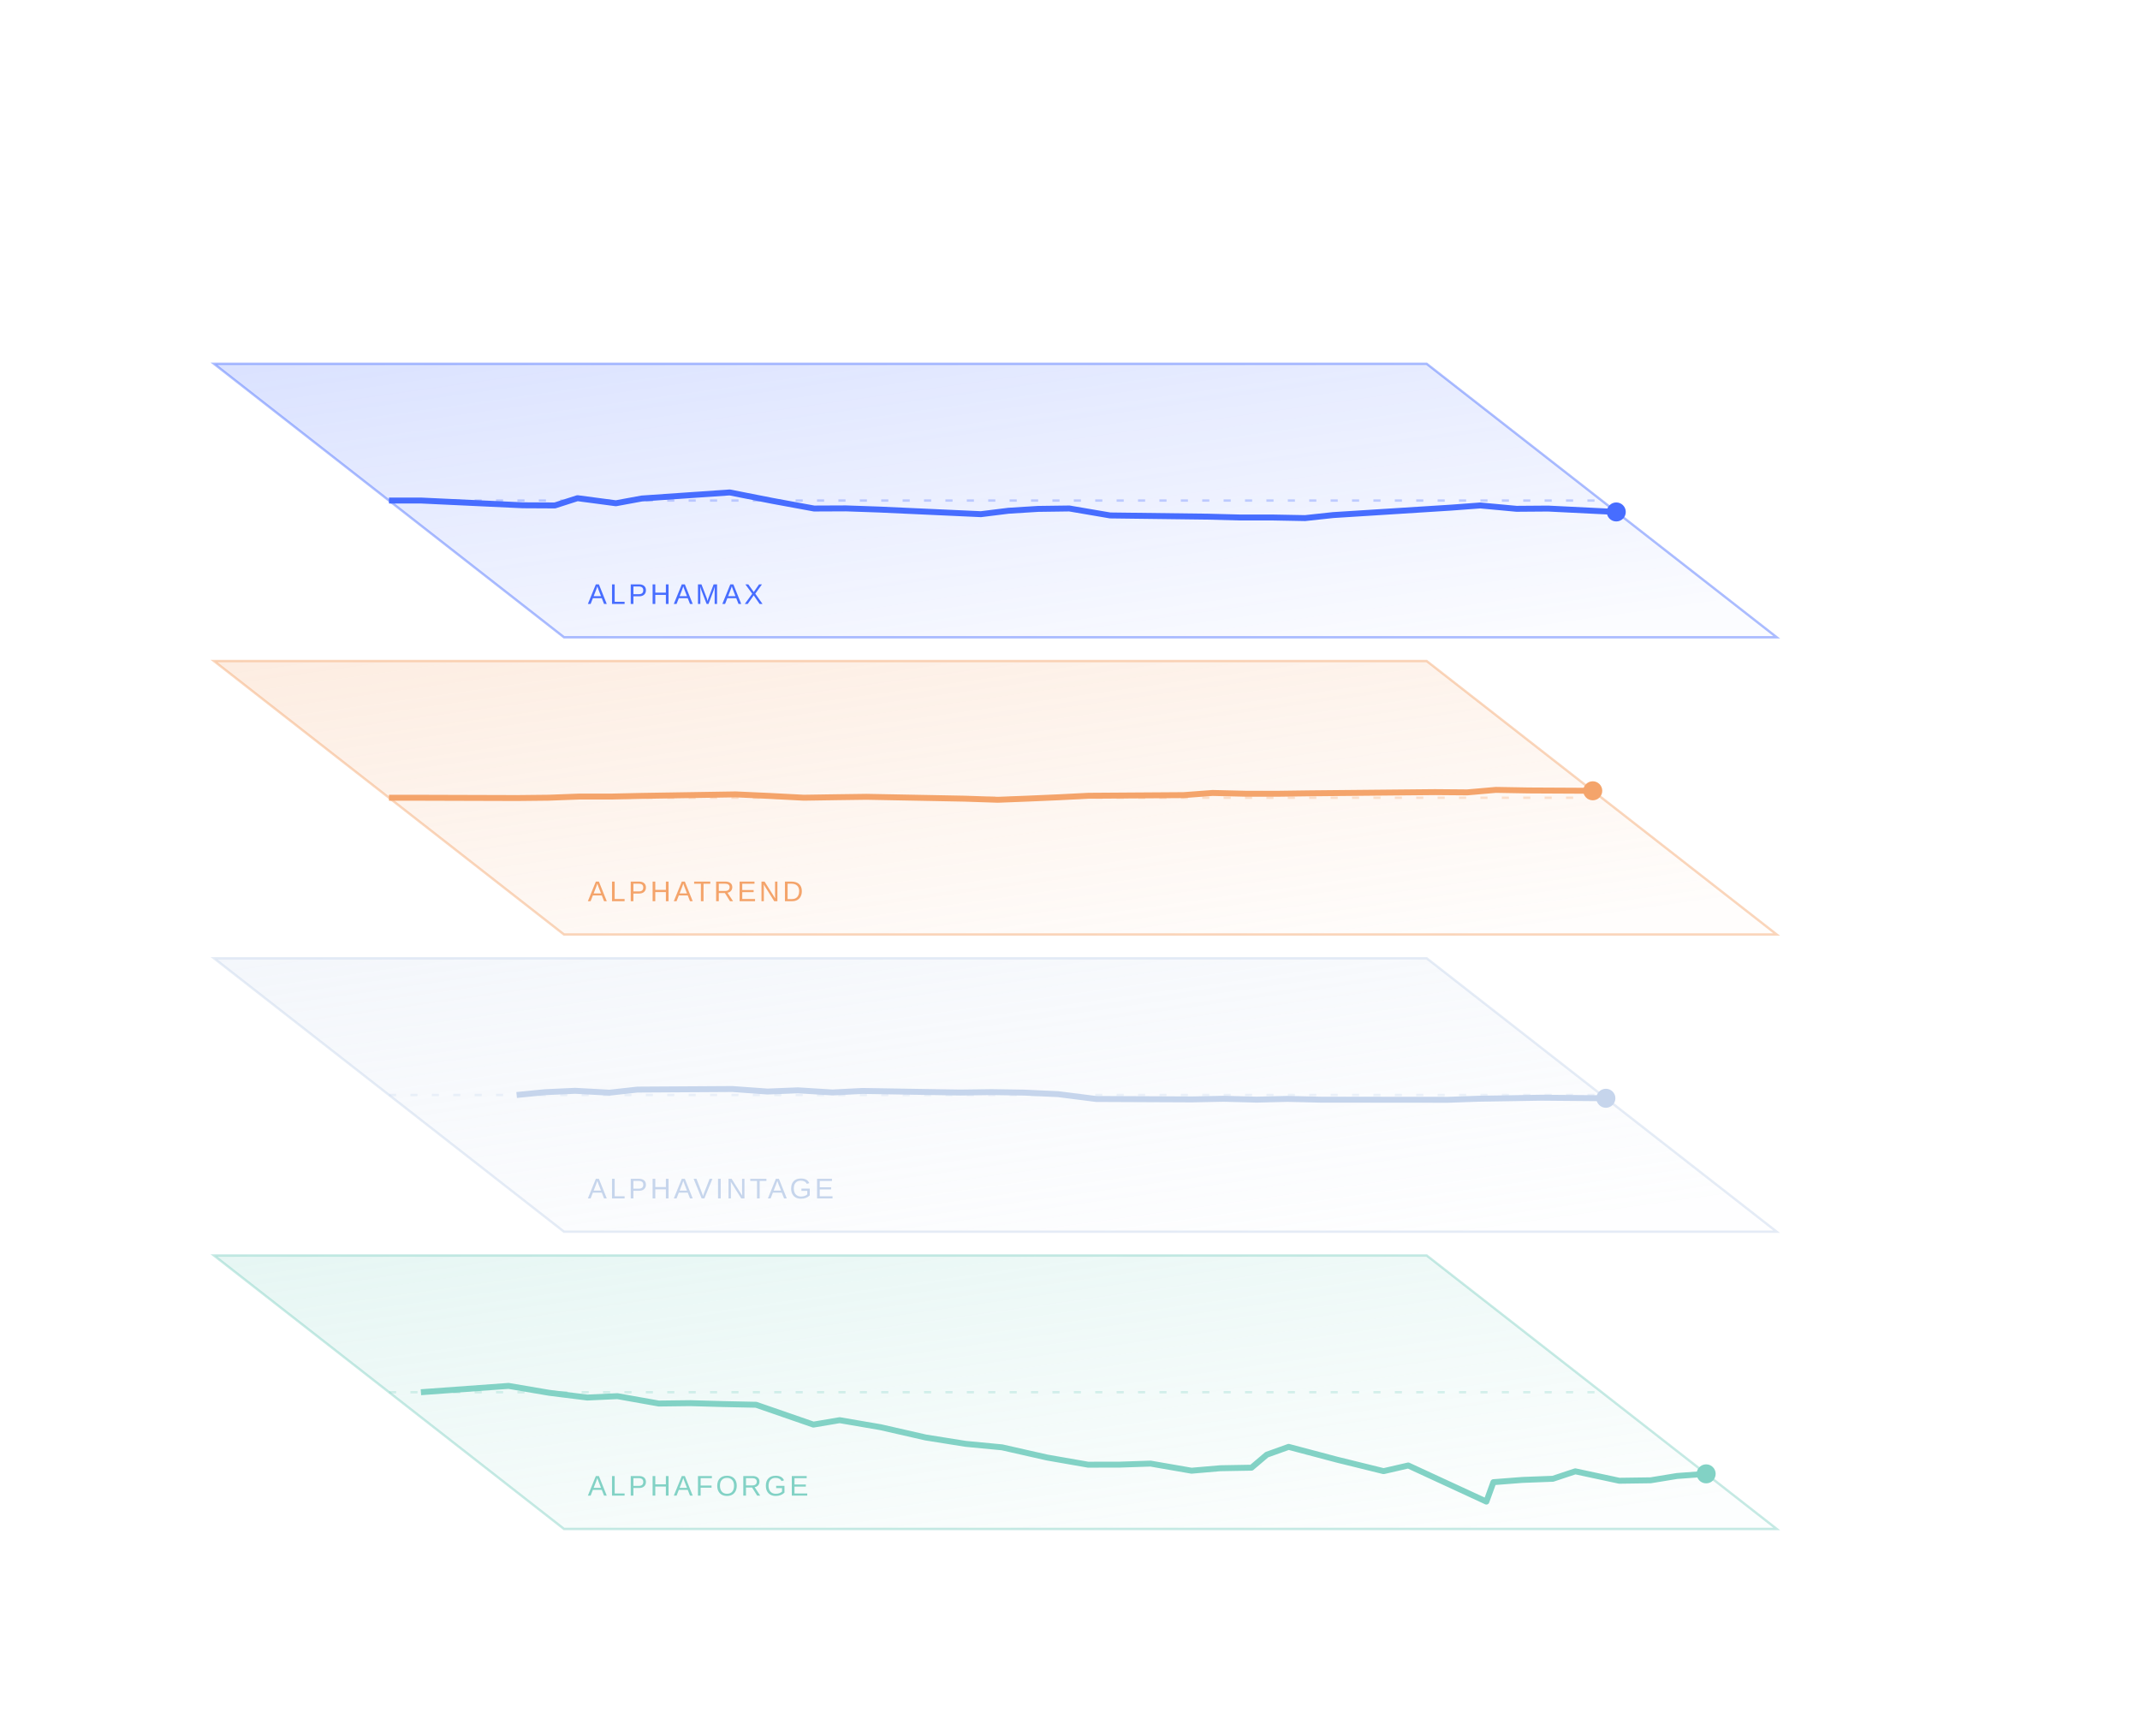
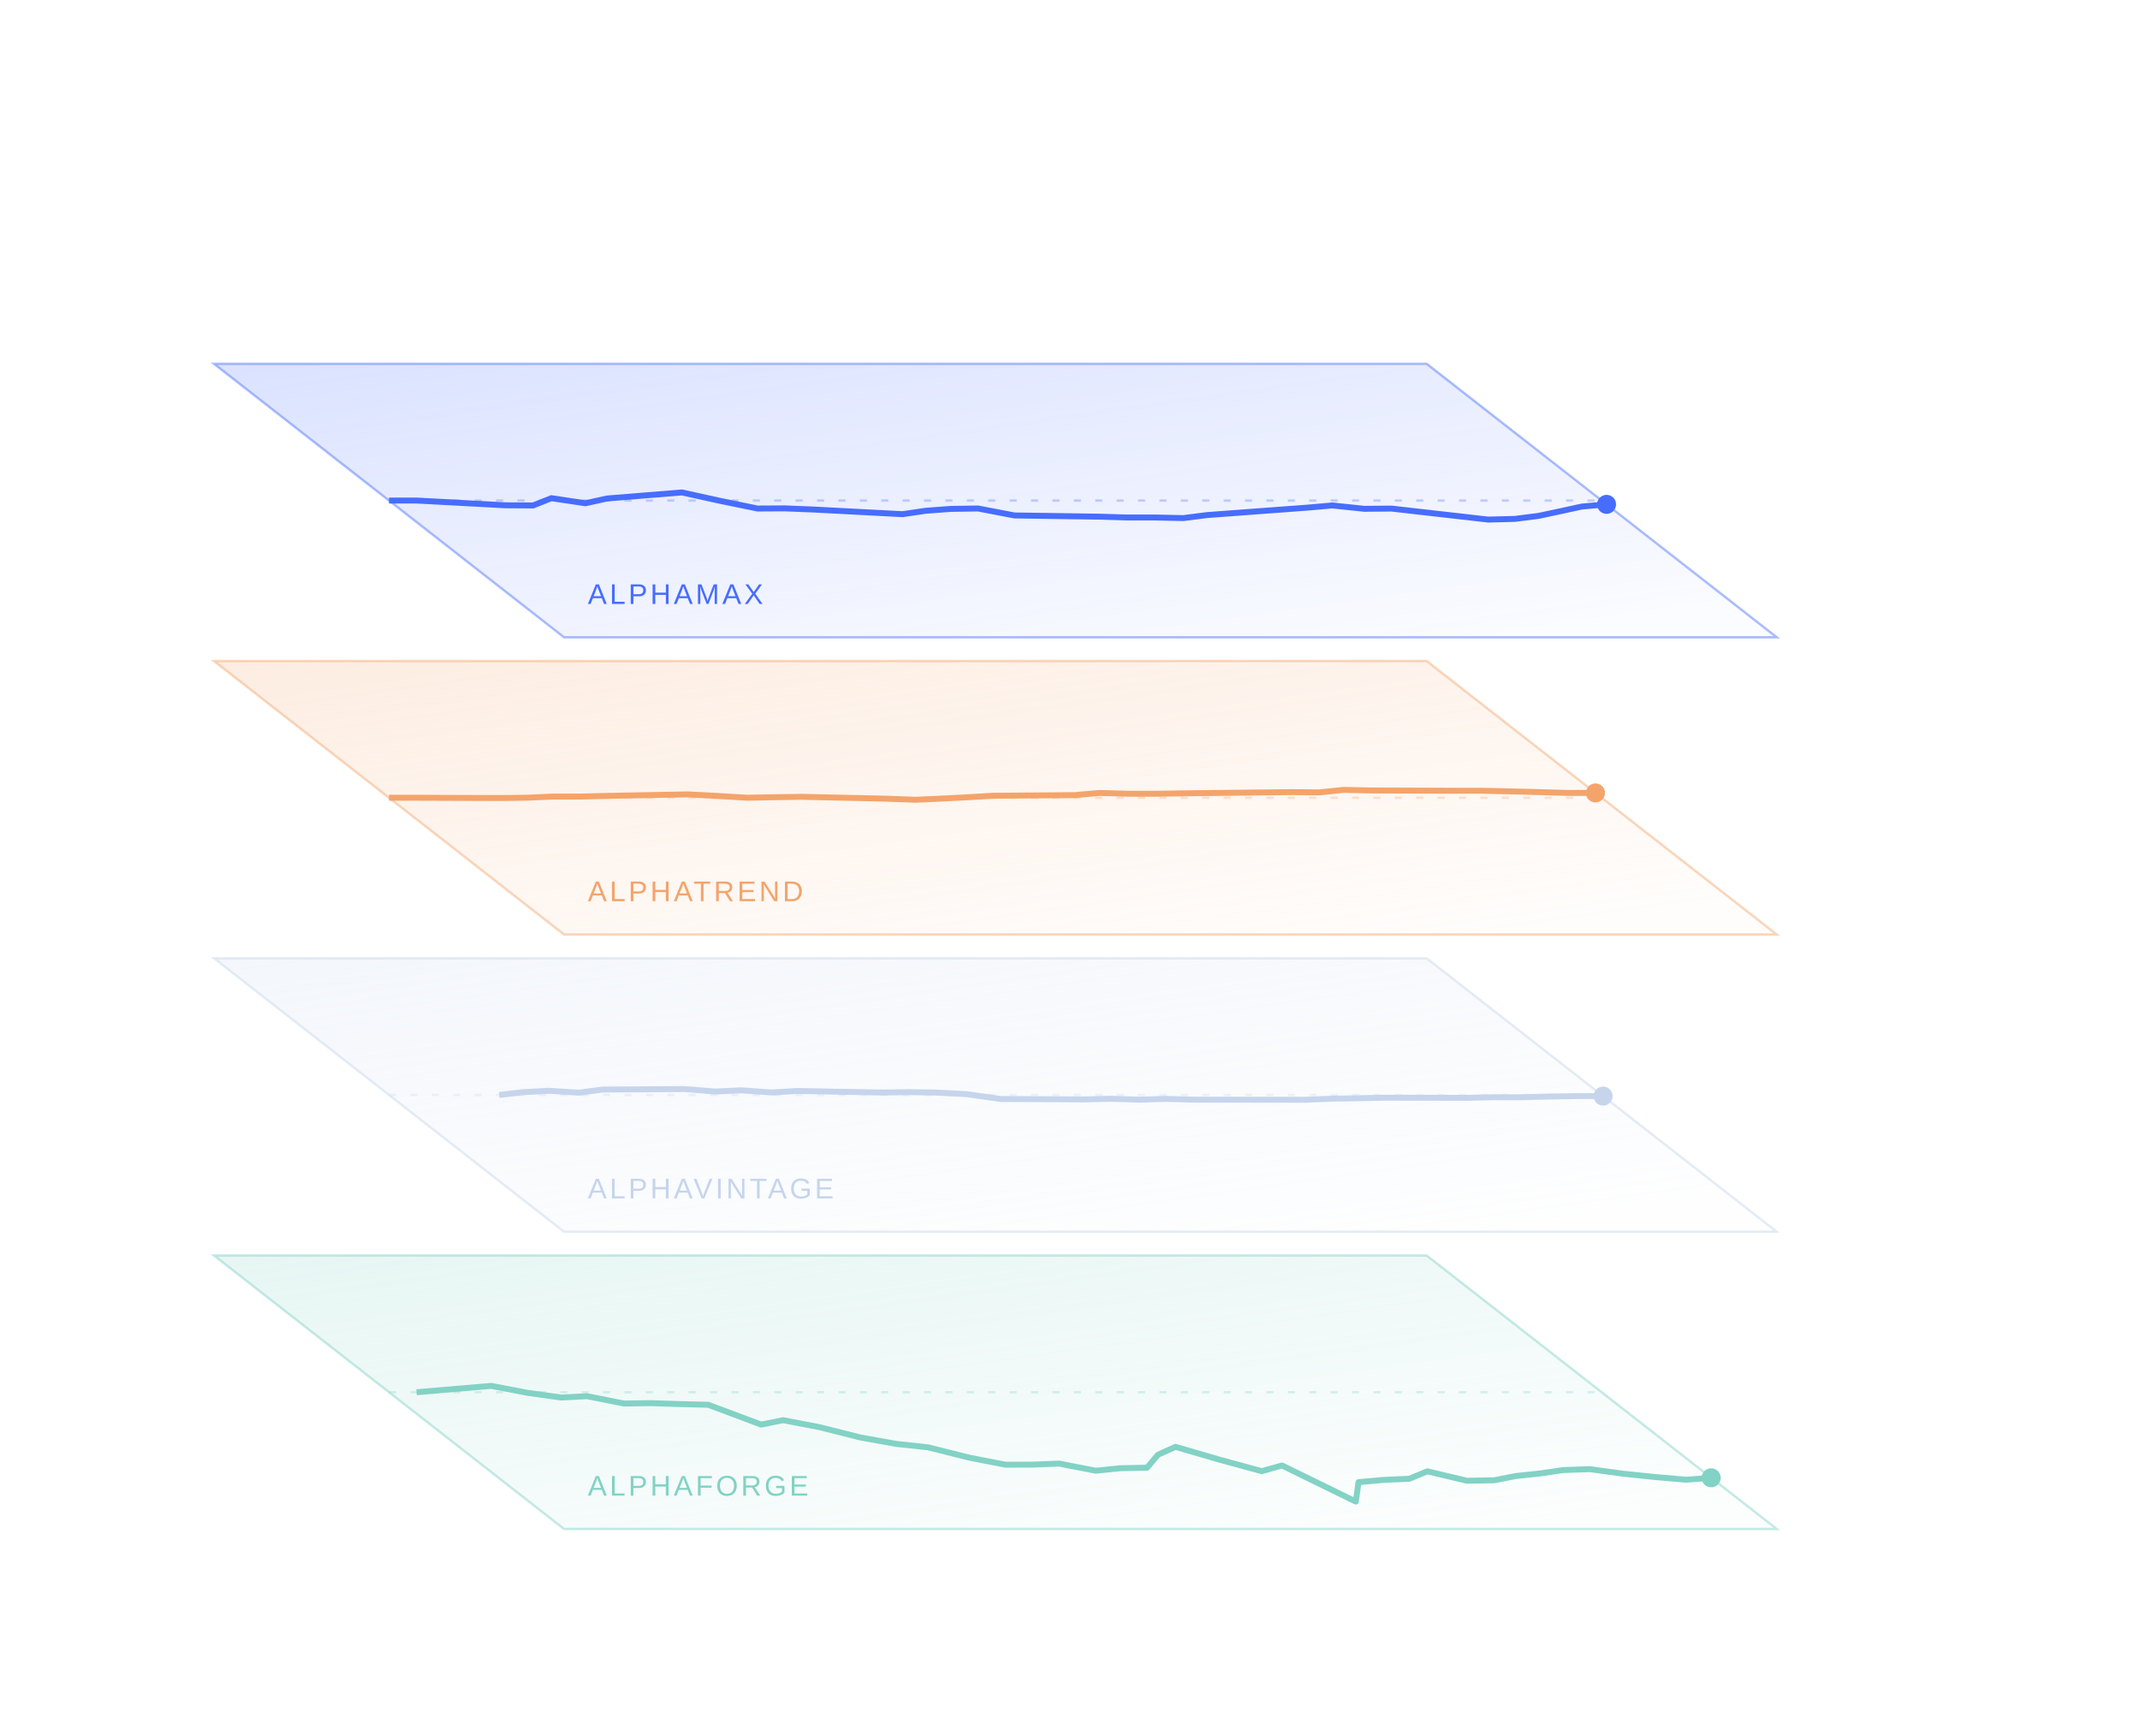
<svg xmlns="http://www.w3.org/2000/svg" viewBox="0 -130 900 730" role="img" aria-labelledby="glass-title glass-desc">
  <defs>
    <linearGradient id="plane-0" x2="0.8" y2="1">
      <stop stop-color="#476dff" stop-opacity=".2" />
      <stop offset="1" stop-color="#476dff" stop-opacity=".025" />
    </linearGradient>
    <linearGradient id="plane-1" x2="0.8" y2="1">
      <stop stop-color="#f4a46b" stop-opacity=".2" />
      <stop offset="1" stop-color="#f4a46b" stop-opacity=".025" />
    </linearGradient>
    <linearGradient id="plane-2" x2="0.8" y2="1">
      <stop stop-color="#c6d5ec" stop-opacity=".2" />
      <stop offset="1" stop-color="#c6d5ec" stop-opacity=".025" />
    </linearGradient>
    <linearGradient id="plane-3" x2="0.8" y2="1">
      <stop stop-color="#82d2c5" stop-opacity=".2" />
      <stop offset="1" stop-color="#82d2c5" stop-opacity=".025" />
    </linearGradient>
  </defs>
  <g class="glass-plane" data-strategy="alphaforge">
    <polygon points="90.00,398.00 600.00,398.00 747.20,513.00 237.20,513.00" fill="url(#plane-3)" stroke="#82d2c5" stroke-opacity=".45" />
    <path d="M163.60,455.50 L673.60,455.50" stroke="#82d2c5" stroke-opacity=".3" stroke-dasharray="3 6" />
-     <path d="M177.02,455.50 L213.88,452.84 L231.04,455.76 L247.00,457.74 L259.67,457.16 L277.06,460.26 L290.27,460.10 L304.20,460.49 L317.98,460.78 L342.09,469.12 L353.12,467.26 L370.33,470.21 L389.27,474.53 L406.13,477.22 L421.43,478.68 L440.33,482.96 L457.61,485.98 L471.00,485.95 L483.87,485.52 L501.11,488.51 L513.20,487.47 L526.33,487.24 L532.76,481.78 L541.96,478.48 L562.27,483.86 L581.89,488.70 L592.25,486.31 L625.11,501.50 L628.07,493.33 L640.30,492.39 L653.09,491.90 L662.51,488.77 L681.00,492.73 L694.18,492.55 L705.28,490.73 L717.54,489.83" fill="none" stroke="#82d2c5" stroke-width="2.5" stroke-linejoin="round" />
-     <circle cx="717.54" cy="489.83" r="4" fill="#82d2c5" />
+     <path d="M175.19,455.50 L206.56,452.84 L221.89,455.76 L236.02,457.74 L246.85,457.16 L262.42,460.26 L273.80,460.10 L285.90,460.49 L297.85,460.78 L320.13,469.12 L329.33,467.26 L344.71,470.21 L361.82,474.53 L376.85,477.22 L390.31,478.68 L407.38,482.96 L422.84,485.98 L434.40,485.95 L445.43,485.52 L460.85,488.51 L471.11,487.47 L482.41,487.24 L487.01,481.78 L494.38,478.48 L512.86,483.86 L530.64,488.70 L539.17,486.31 L570.21,501.50 L571.34,493.33 L581.73,492.39 L592.69,491.90 L600.28,488.77 L616.94,492.73 L628.29,492.55 L637.56,490.73 L647.78,489.66 L657.54,488.23 L668.65,487.86 L682.72,489.79 L696.08,491.17 L709.12,492.30 L719.66,491.49" fill="none" stroke="#82d2c5" stroke-width="2.5" stroke-linejoin="round" />
+     <circle cx="719.66" cy="491.49" r="4" fill="#82d2c5" />
    <text x="247.20" y="499.00" fill="#82d2c5" font-family="Arial, sans-serif" font-size="12" letter-spacing="1.2">ALPHAFORGE</text>
  </g>
  <g class="glass-plane" data-strategy="alphavintage">
    <polygon points="90.00,273.00 600.00,273.00 747.20,388.00 237.20,388.00" fill="url(#plane-2)" stroke="#c6d5ec" stroke-opacity=".45" />
    <path d="M163.60,330.50 L673.60,330.50" stroke="#c6d5ec" stroke-opacity=".3" stroke-dasharray="3 6" />
-     <path d="M217.28,330.50 L229.20,329.32 L241.88,328.74 L256.30,329.53 L268.06,328.23 L308.02,327.99 L322.79,329.05 L335.56,328.54 L350.14,329.44 L362.74,328.80 L403.86,329.47 L417.04,329.29 L430.75,329.50 L445.00,330.15 L461.01,332.18 L501.50,332.36 L514.59,332.09 L528.48,332.46 L541.49,332.14 L555.33,332.47 L609.08,332.52 L621.92,332.07 L635.08,331.86 L648.22,331.64 L675.37,331.88" fill="none" stroke="#c6d5ec" stroke-width="2.5" stroke-linejoin="round" />
-     <circle cx="675.37" cy="331.88" r="4" fill="#c6d5ec" />
+     <path d="M209.96,330.50 L220.05,329.32 L230.90,328.74 L243.49,329.53 L253.42,328.23 L287.88,327.99 L300.83,329.05 L311.77,328.54 L324.52,329.44 L335.29,328.80 L370.92,329.47 L382.27,329.29 L394.14,329.50 L406.57,330.15 L420.75,332.18 L455.75,332.36 L467.00,332.09 L479.07,332.46 L490.24,332.14 L502.26,332.47 L548.68,332.52 L559.70,332.07 L571.03,331.86 L582.33,331.64 L617.17,331.69 L628.44,331.44 L640.04,331.45 L651.24,331.15 L662.61,330.97 L674.20,330.97" fill="none" stroke="#c6d5ec" stroke-width="2.5" stroke-linejoin="round" />
+     <circle cx="674.20" cy="330.97" r="4" fill="#c6d5ec" />
    <text x="247.20" y="374.00" fill="#c6d5ec" font-family="Arial, sans-serif" font-size="12" letter-spacing="1.2">ALPHAVINTAGE</text>
  </g>
  <g class="glass-plane" data-strategy="managed_futures">
    <polygon points="90.00,148.00 600.00,148.00 747.20,263.00 237.20,263.00" fill="url(#plane-1)" stroke="#f4a46b" stroke-opacity=".45" />
    <path d="M163.60,205.50 L673.60,205.50" stroke="#f4a46b" stroke-opacity=".3" stroke-dasharray="3 6" />
-     <path d="M163.60,205.50 L177.02,205.50 L217.44,205.62 L230.68,205.48 L243.49,205.00 L256.90,205.00 L269.95,204.71 L309.42,204.08 L323.66,204.73 L338.05,205.48 L351.21,205.28 L364.40,205.10 L405.66,205.88 L419.69,206.35 L432.47,205.85 L445.18,205.30 L457.78,204.66 L497.71,204.39 L509.97,203.48 L523.81,203.81 L537.24,203.82 L550.43,203.64 L603.47,203.13 L617.02,203.24 L629.11,202.19 L642.83,202.43 L669.85,202.57" fill="none" stroke="#f4a46b" stroke-width="2.5" stroke-linejoin="round" />
-     <circle cx="669.85" cy="202.57" r="4" fill="#f4a46b" />
+     <path d="M163.60,205.50 L175.19,205.50 L210.12,205.62 L221.53,205.48 L232.51,205.00 L244.09,205.00 L255.31,204.71 L289.29,204.08 L301.70,204.73 L314.26,205.48 L325.59,205.28 L336.95,205.10 L372.72,205.88 L384.91,206.35 L395.87,205.85 L406.75,205.30 L417.52,204.66 L451.95,204.39 L462.38,203.48 L474.39,203.81 L485.99,203.82 L497.35,203.64 L543.07,203.13 L554.80,203.24 L565.05,202.19 L576.94,202.43 L611.87,202.55 L623.46,202.55 L635.40,202.82 L647.39,203.13 L659.41,203.47 L671.00,203.47" fill="none" stroke="#f4a46b" stroke-width="2.5" stroke-linejoin="round" />
+     <circle cx="671.00" cy="203.47" r="4" fill="#f4a46b" />
    <text x="247.20" y="249.00" fill="#f4a46b" font-family="Arial, sans-serif" font-size="12" letter-spacing="1.2">ALPHATREND</text>
  </g>
  <g class="glass-plane" data-strategy="alphamax">
    <polygon points="90.00,23.00 600.00,23.00 747.20,138.00 237.20,138.00" fill="url(#plane-0)" stroke="#476dff" stroke-opacity=".45" />
    <path d="M163.60,80.50 L673.60,80.50" stroke="#476dff" stroke-opacity=".3" stroke-dasharray="3 6" />
-     <path d="M163.60,80.50 L177.02,80.50 L219.85,82.50 L233.35,82.57 L242.86,79.51 L259.02,81.65 L269.88,79.65 L306.88,77.10 L324.83,80.64 L342.37,83.86 L355.72,83.80 L369.77,84.29 L412.53,86.24 L424.10,84.80 L436.53,84.02 L449.71,83.84 L466.88,86.77 L507.80,87.28 L521.69,87.64 L535.10,87.63 L548.85,87.89 L560.64,86.62 L610.31,83.48 L622.56,82.57 L637.80,83.98 L651.08,83.88 L679.74,85.30" fill="none" stroke="#476dff" stroke-width="2.5" stroke-linejoin="round" />
-     <circle cx="679.74" cy="85.30" r="4" fill="#476dff" />
+     <path d="M163.60,80.50 L175.19,80.50 L212.53,82.50 L224.20,82.57 L231.88,79.51 L246.21,81.65 L255.24,79.65 L286.75,77.10 L302.87,80.64 L318.58,83.86 L330.10,83.80 L342.32,84.29 L379.59,86.24 L389.33,84.80 L399.93,84.02 L411.28,83.84 L426.62,86.77 L462.05,87.28 L474.10,87.64 L485.69,87.63 L497.61,87.89 L507.57,86.62 L549.91,83.48 L560.34,82.57 L573.74,83.98 L585.20,83.88 L625.90,88.51 L637.12,88.22 L647.08,86.95 L656.19,85.01 L665.25,83.03 L675.66,82.11" fill="none" stroke="#476dff" stroke-width="2.5" stroke-linejoin="round" />
+     <circle cx="675.66" cy="82.11" r="4" fill="#476dff" />
    <text x="247.20" y="124.00" fill="#476dff" font-family="Arial, sans-serif" font-size="12" letter-spacing="1.2">ALPHAMAX</text>
  </g>
</svg>
